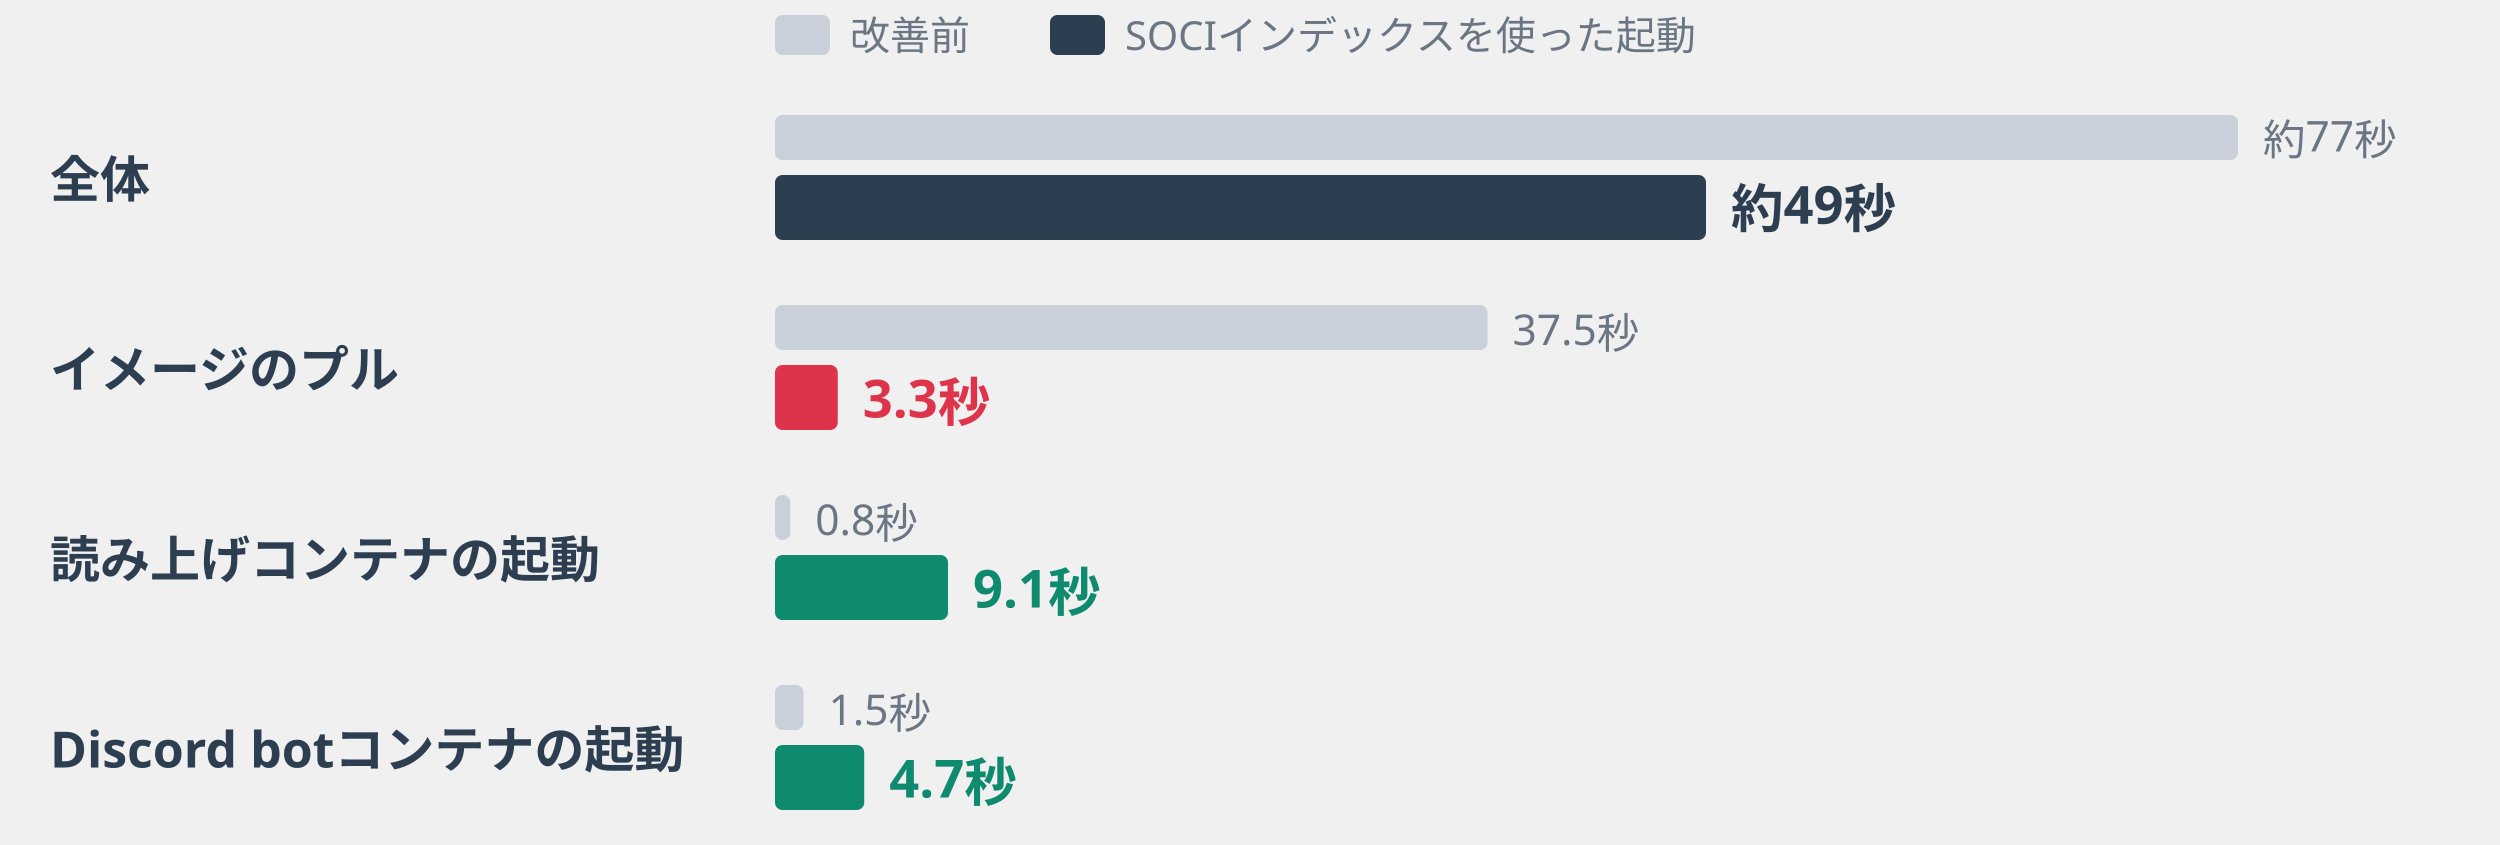
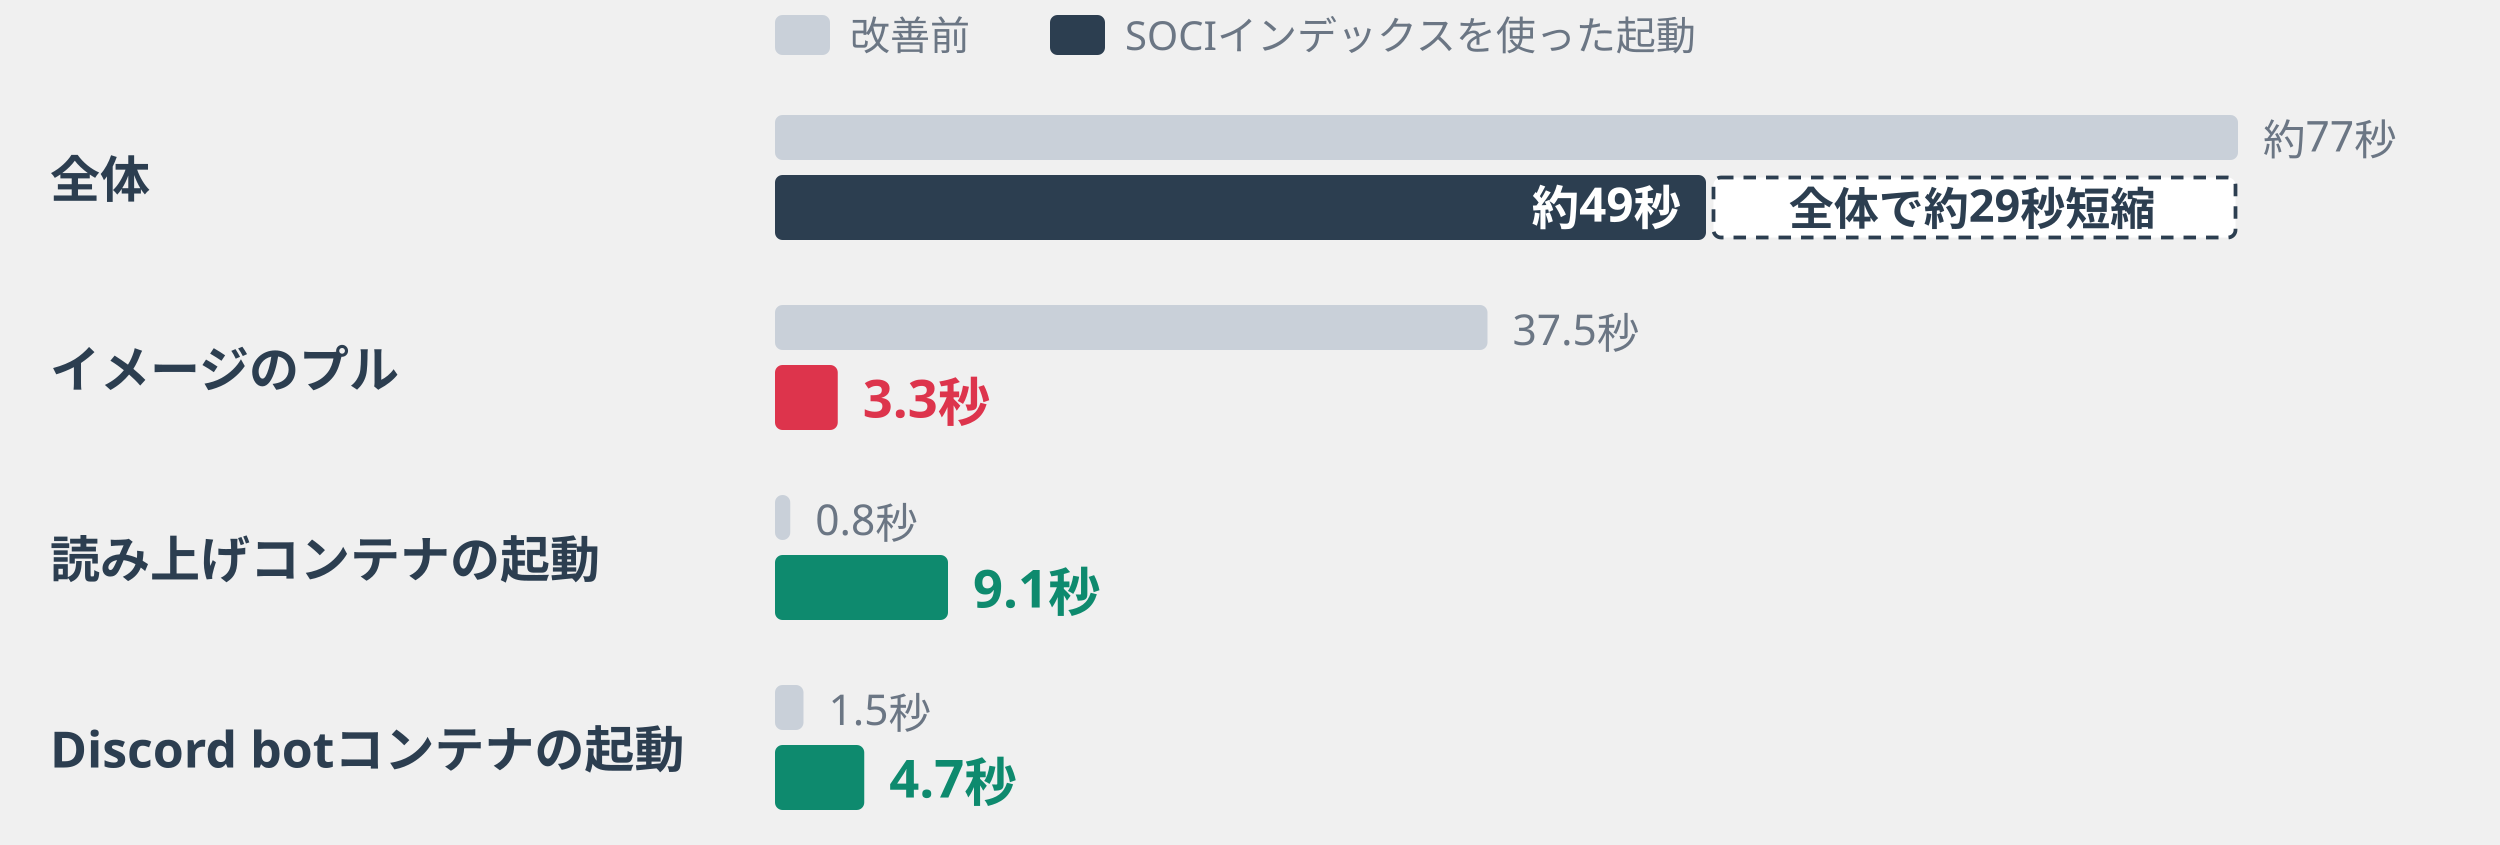
<svg xmlns="http://www.w3.org/2000/svg" viewBox="0 0 1000 338" width="100%" font-family="'Noto Sans JP', 'Hiragino Sans', sans-serif">
  <defs>
    <marker id="mInk" viewBox="0 0 10 10" refX="9" refY="5" markerWidth="6" markerHeight="6" orient="auto">
      <path d="M0,0 L10,5 L0,10 z" fill="#2c3e50" />
    </marker>
    <marker id="mSub" viewBox="0 0 10 10" refX="9" refY="5" markerWidth="6" markerHeight="6" orient="auto">
      <path d="M0,0 L10,5 L0,10 z" fill="#6b7684" />
    </marker>
    <marker id="mRed" viewBox="0 0 10 10" refX="9" refY="5" markerWidth="6" markerHeight="6" orient="auto">
      <path d="M0,0 L10,5 L0,10 z" fill="#DD344C" />
    </marker>
    <marker id="mGreen" viewBox="0 0 10 10" refX="9" refY="5" markerWidth="6" markerHeight="6" orient="auto">
      <path d="M0,0 L10,5 L0,10 z" fill="#0E8A6E" />
    </marker>
  </defs>
  <rect x="310.0" y="6.0" width="22.0" height="16" rx="3" fill="#c9d0d9" />
  <text x="340.0" y="20.0" font-size="16" fill="#6b7684" text-anchor="start">改善前</text>
  <rect x="420.0" y="6.0" width="22.0" height="16" rx="3" fill="#2c3e50" />
  <text x="450.0" y="20.0" font-size="16" fill="#6b7684" text-anchor="start">SOCIインデックスを使った起動</text>
  <text x="20.0" y="79.0" font-size="20" fill="#2c3e50" text-anchor="start" font-weight="700">全体</text>
  <rect x="310.0" y="46.0" width="585.2" height="18" rx="3" fill="#c9d0d9" />
  <text x="905.2" y="62.0" font-size="17" fill="#6b7684" text-anchor="start">約77秒</text>
  <rect x="310.0" y="70.0" width="372.4" height="26" rx="3" fill="#2c3e50" />
-   <text x="692.4" y="91.0" font-size="21" fill="#2c3e50" text-anchor="start" font-weight="700">約49秒</text>
+   <text x="672.4" y="90.0" font-size="19" fill="#fff" text-anchor="end" font-weight="700">約49秒</text>
+   <rect x="685.4" y="71" width="208.8" height="24" rx="3" fill="#fff" stroke="#2c3e50" stroke-width="1.5" stroke-dasharray="5 4" />
+   <text x="788.8" y="90.0" font-size="18" fill="#2c3e50" text-anchor="middle" font-weight="700">全体で約29秒短縮</text>
  <text x="20.0" y="155.0" font-size="20" fill="#2c3e50" text-anchor="start" font-weight="700">イメージのプル</text>
  <rect x="310.0" y="122.0" width="285.0" height="18" rx="3" fill="#c9d0d9" />
  <text x="605.0" y="138.0" font-size="17" fill="#6b7684" text-anchor="start">37.5秒</text>
  <rect x="310.0" y="146.0" width="25.1" height="26" rx="3" fill="#DD344C" />
  <text x="345.1" y="167.0" font-size="21" fill="#DD344C" text-anchor="start" font-weight="700">3.3秒</text>
  <text x="20.0" y="231.0" font-size="20" fill="#2c3e50" text-anchor="start" font-weight="700">読み上げコンテナの起動</text>
  <rect x="310.0" y="198.0" width="6.1" height="18" rx="3" fill="#c9d0d9" />
  <text x="326.1" y="214.0" font-size="17" fill="#6b7684" text-anchor="start">0.8秒</text>
  <rect x="310.0" y="222.0" width="69.2" height="26" rx="3" fill="#0E8A6E" />
  <text x="389.2" y="243.0" font-size="21" fill="#0E8A6E" text-anchor="start" font-weight="700">9.1秒</text>
  <text x="20.0" y="307.0" font-size="20" fill="#2c3e50" text-anchor="start" font-weight="700">Discord botコンテナの起動</text>
  <rect x="310.0" y="274.0" width="11.4" height="18" rx="3" fill="#c9d0d9" />
  <text x="331.4" y="290.0" font-size="17" fill="#6b7684" text-anchor="start">1.5秒</text>
  <rect x="310.0" y="298.0" width="35.7" height="26" rx="3" fill="#0E8A6E" />
  <text x="355.7" y="319.0" font-size="21" fill="#0E8A6E" text-anchor="start" font-weight="700">4.7秒</text>
</svg>
